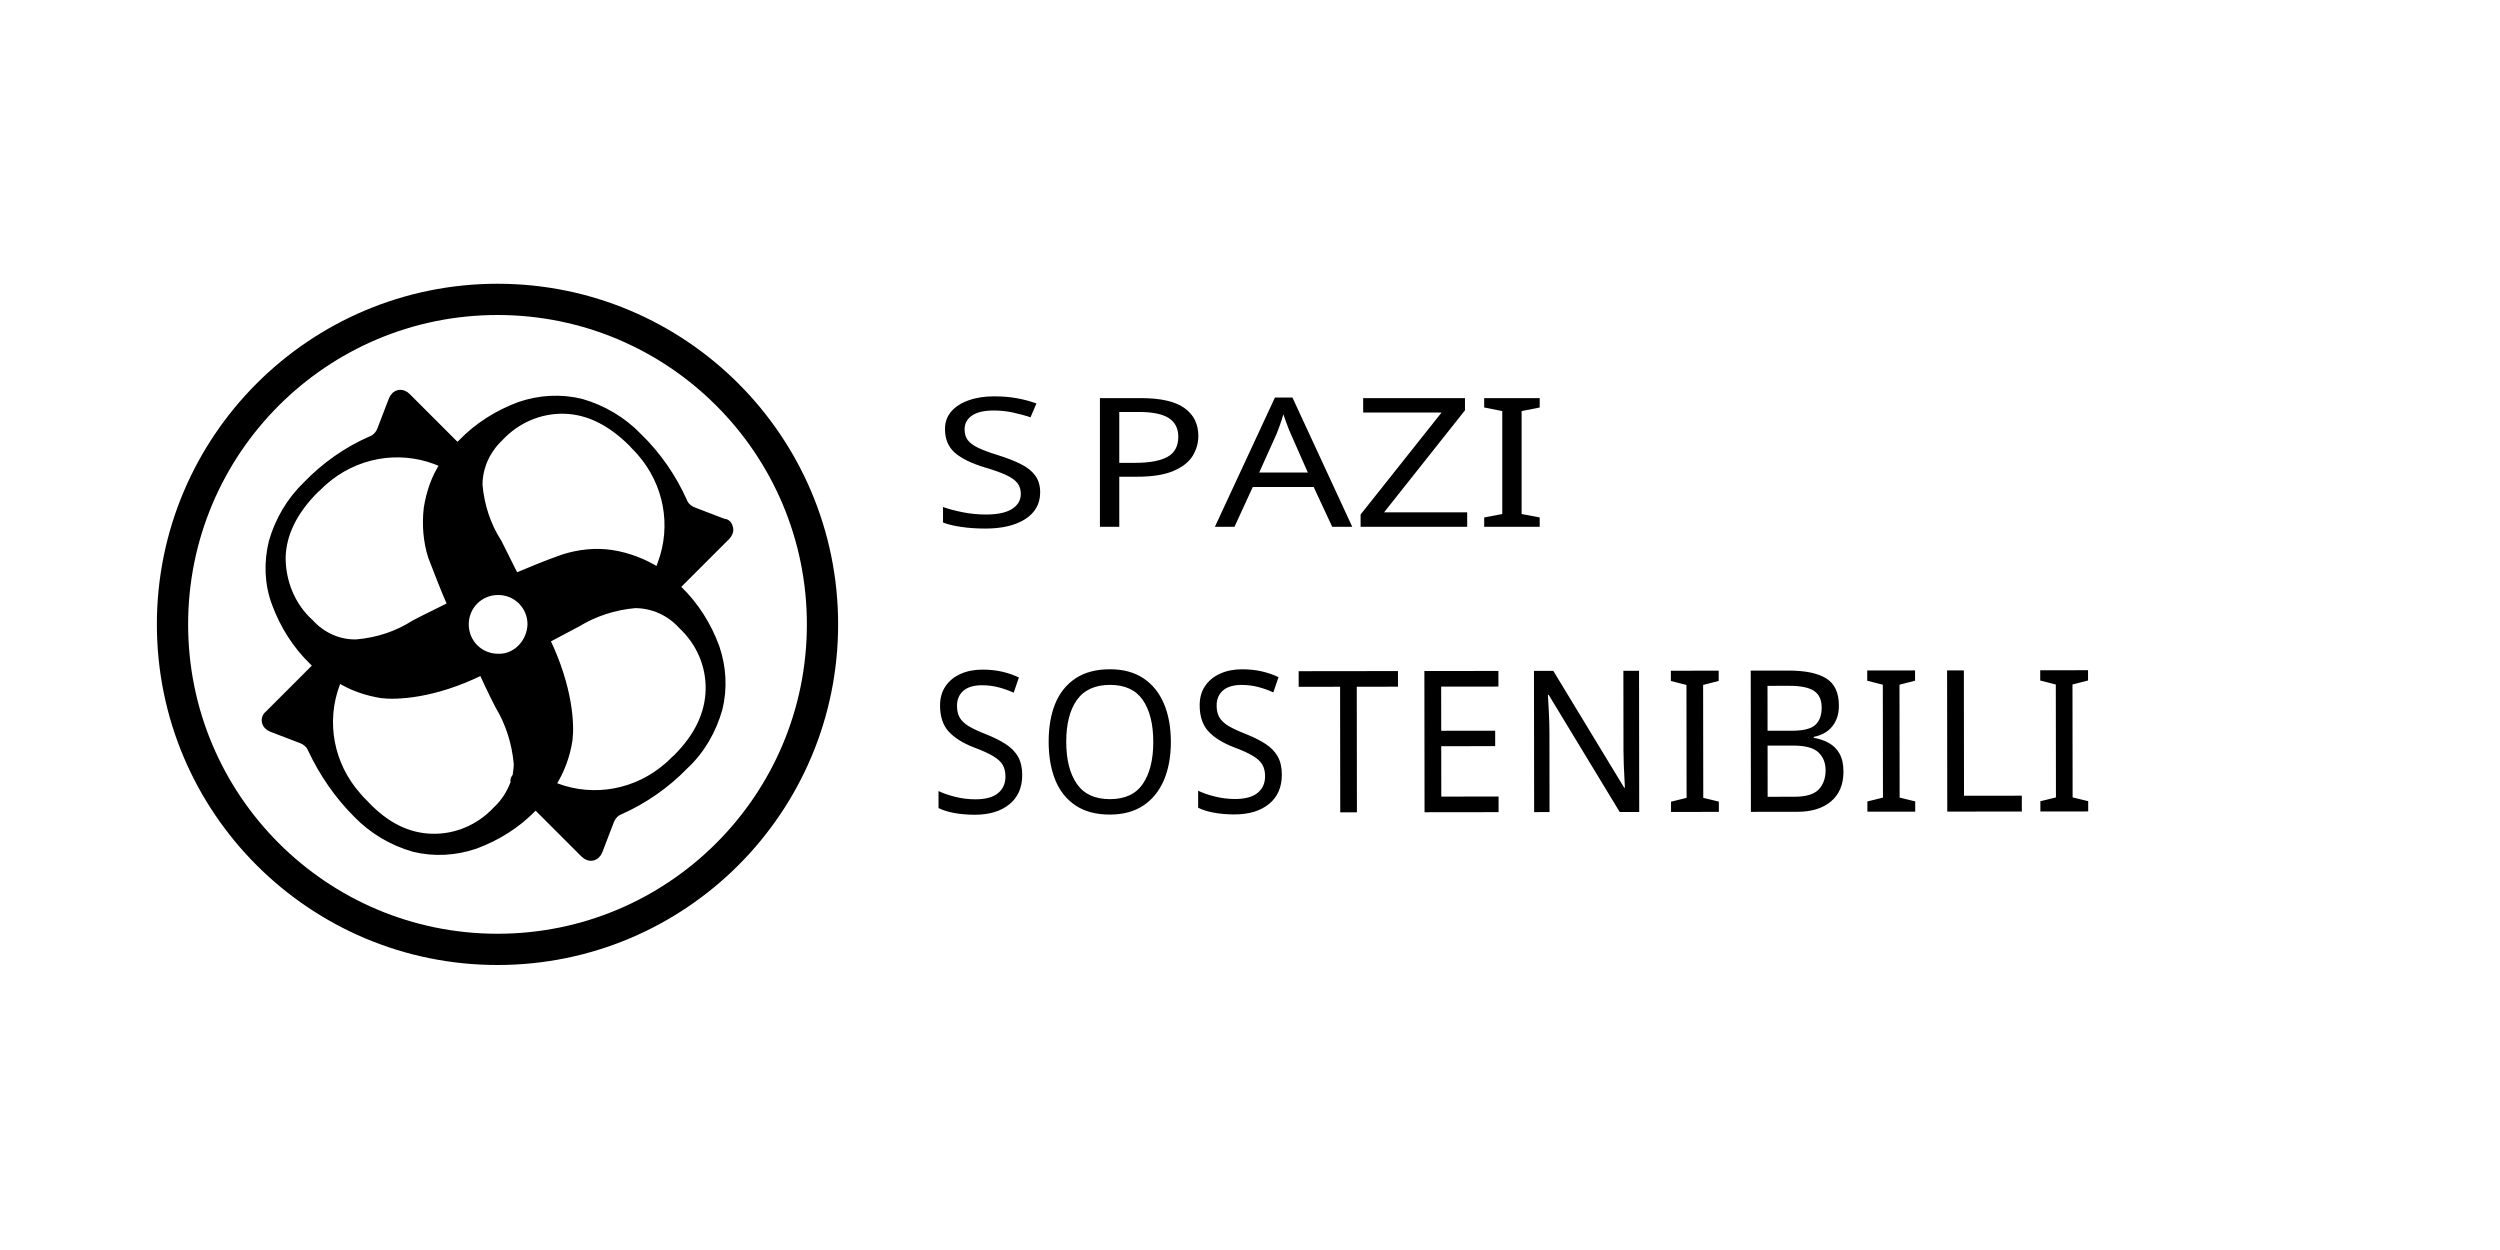
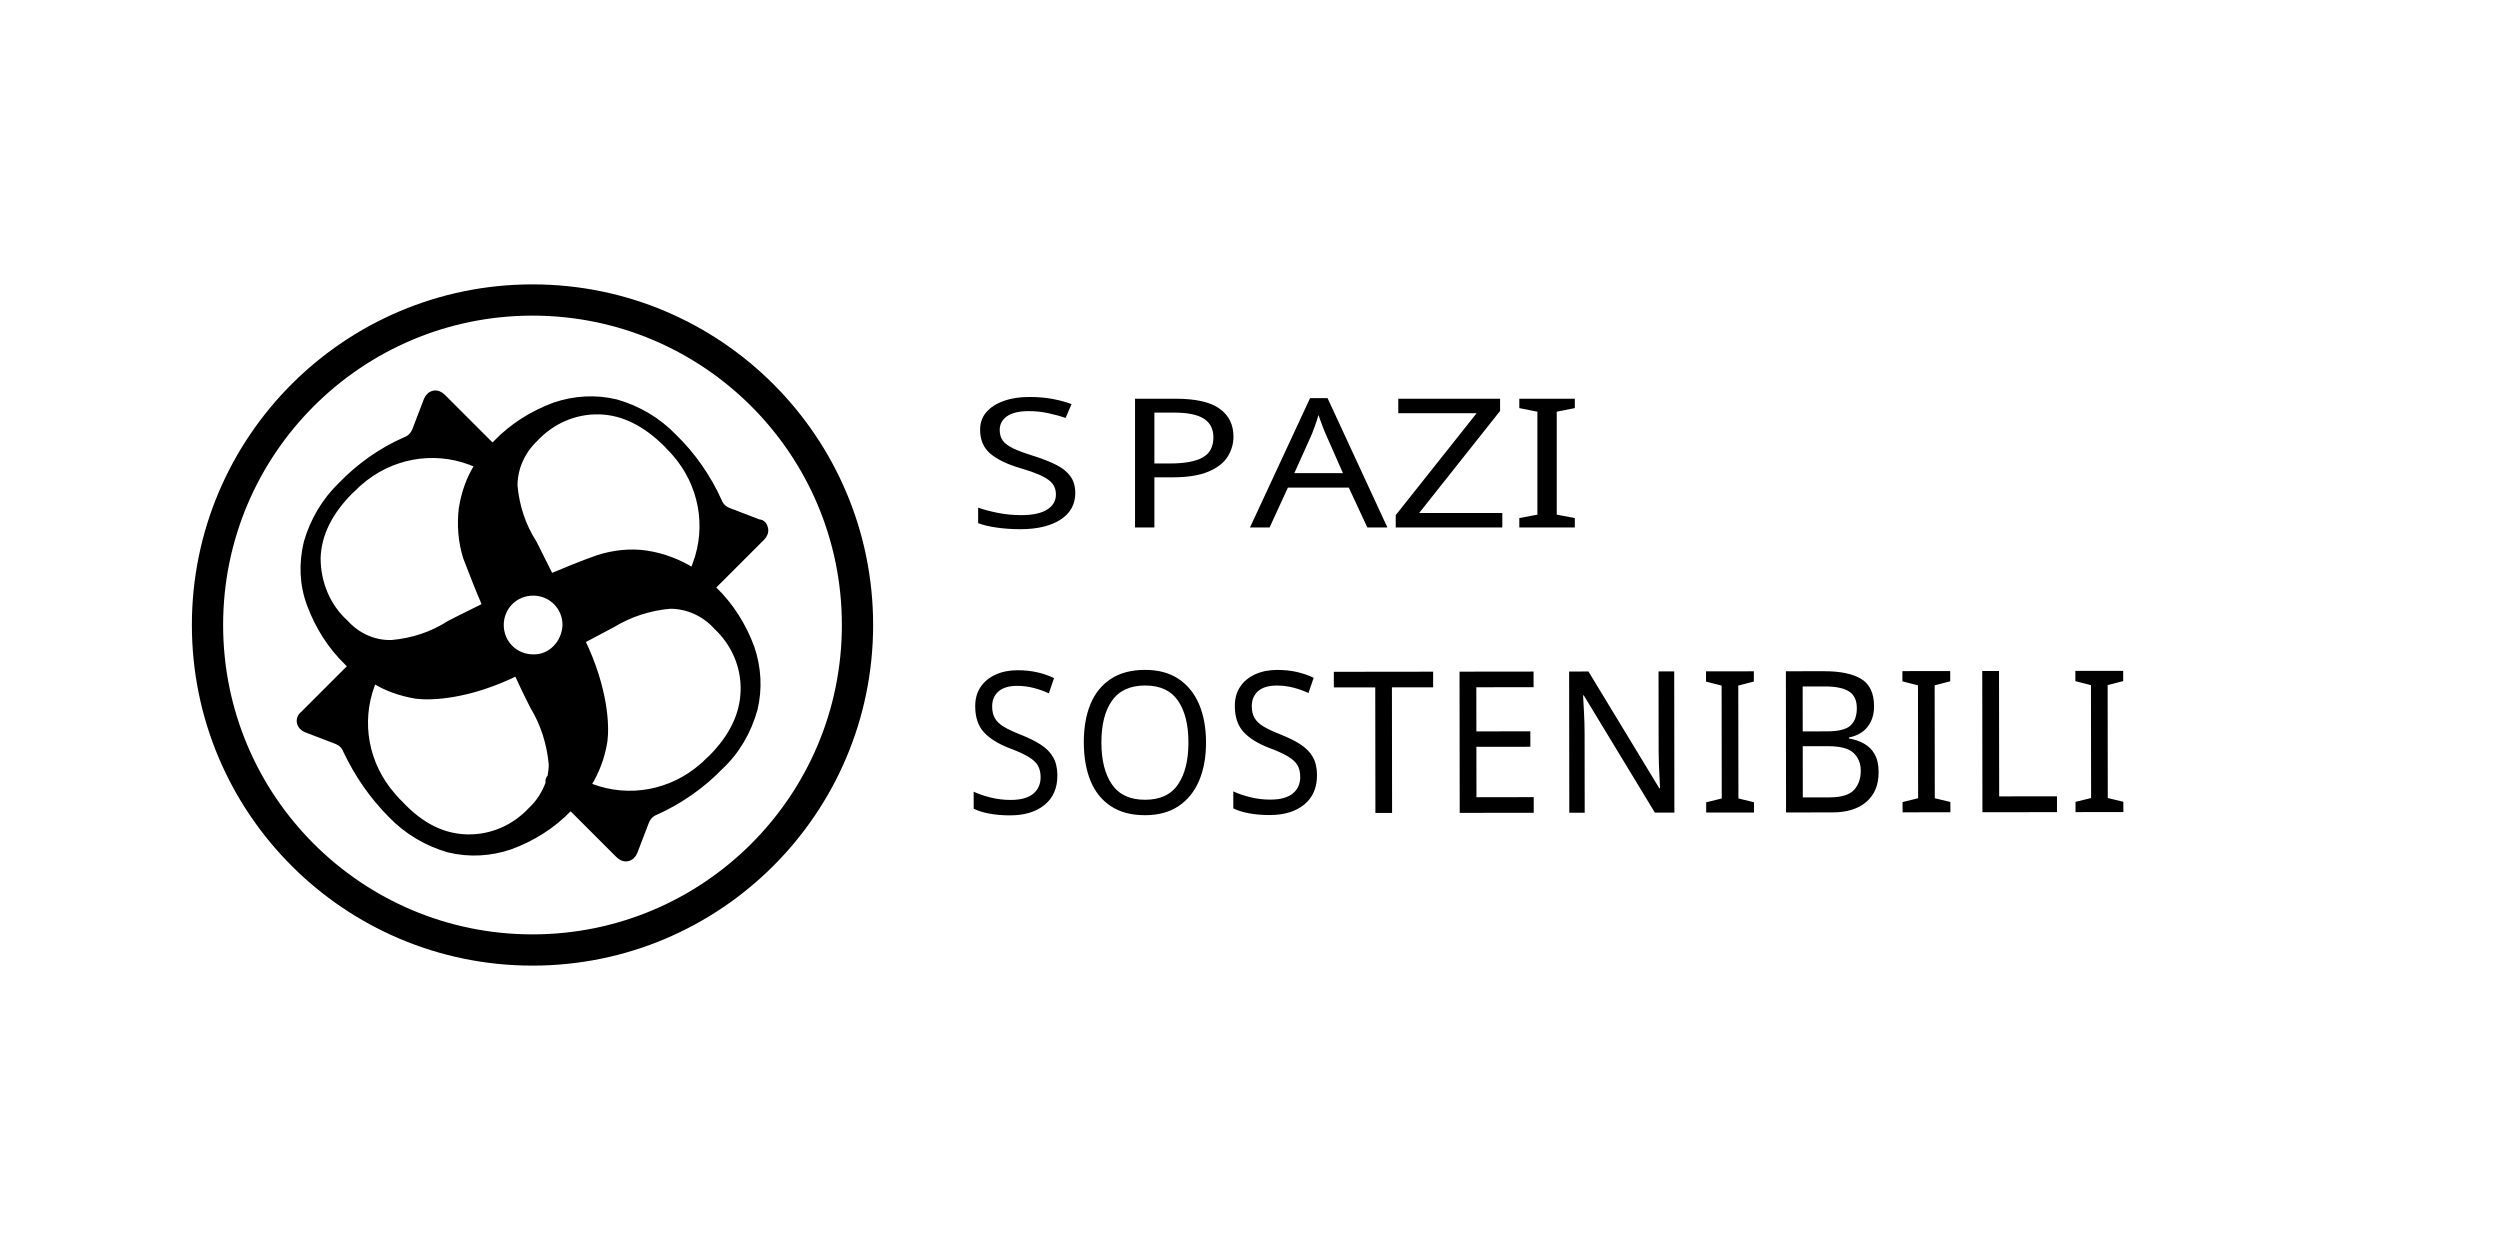
<svg xmlns="http://www.w3.org/2000/svg" version="1.1" id="Livello_1" x="0px" y="0px" viewBox="0 0 400 200" style="enable-background:new 0 0 400 200;" xml:space="preserve">
  <style type="text/css">
	.st0{stroke:#000000;stroke-miterlimit:10;}
	.st1{fill:none;stroke:#000000;stroke-width:5;stroke-miterlimit:10;}
	.st2{font-family:'Prata-Regular';}
	.st3{font-size:28.84px;}
- 	.st4{letter-spacing:-0.8;}
- 	.st5{font-size:31.64px;}
- 	.st6{letter-spacing:1.1;}
+ 	.st4{font-size:31.64px;}
+ 	.st5{letter-spacing:1.1;}
</style>
  <g>
    <g id="LogoHome">
-       <path class="st0" d="M87.5,102.4c3.7,7.7,3.9,13.6,3.6,16c-0.4,2.6-1.3,5-2.7,7.2l0.6,0.2c6.1,2.3,12.9,1,17.8-3.3    c0.5-0.4,0.9-0.9,1.4-1.3c3.4-3.4,5.1-7,5.2-10.8c0.1-3.9-1.5-7.6-4.4-10.3c-1.9-2.1-4.6-3.3-7.4-3.3c-3.3,0.3-6.4,1.3-9.2,3    L87.5,102.4z M76.7,77.6c0.3,3.3,1.3,6.4,3.1,9.2l2.7,5.4c2.4-1,5-2.1,7.6-3l0,0c2.5-0.8,5.2-1.1,7.8-0.7c2.6,0.4,5.2,1.4,7.4,2.8    l0.4-1.1c2.3-6.1,1-12.9-3.3-17.8c-0.4-0.5-0.9-0.9-1.3-1.4c-3.4-3.4-7-5.2-10.8-5.3c-3.9-0.1-7.6,1.5-10.3,4.4    C77.9,72.1,76.7,74.8,76.7,77.6z M49.7,99.6c1.9,2.1,4.6,3.3,7.4,3.2c3.3-0.3,6.4-1.3,9.2-3.1c0,0,2.3-1.2,5.8-2.9    c-1.1-2.5-2.1-5.1-3.1-7.7l0,0c-0.8-2.5-1-5.2-0.7-7.8c0.4-2.5,1.2-4.9,2.6-7l-1.2-0.5c-6.1-2.3-12.9-1-17.8,3.3    c-0.5,0.4-0.9,0.9-1.4,1.3c-3.4,3.4-5.2,7-5.3,10.8C45.2,93.2,46.8,97,49.7,99.6L49.7,99.6z M69.1,133.9c3.9,0.1,7.6-1.5,10.3-4.4    c1.3-1.2,2.2-2.7,2.8-4.3c-0.1-0.4,0-0.7,0.3-1c0.1-0.7,0.2-1.3,0.2-2c-0.3-3.3-1.3-6.5-3-9.3c0,0-1.1-2.1-2.6-5.4    c-7.7,3.8-13.7,4-16.1,3.7c-2.4-0.4-4.8-1.2-6.8-2.5l-0.3,0.7c-2.3,6.1-1,12.9,3.3,17.8c0.4,0.5,0.8,0.9,1.3,1.4    C61.8,132.1,65.3,133.8,69.1,133.9z M116.8,84.5c0.1,0.5-0.1,1-0.5,1.4l-8,8l0.3,0.3c2.7,2.6,4.7,5.8,6,9.3    c1.1,3.2,1.3,6.6,0.5,9.9c-1,3.5-2.8,6.7-5.5,9.2c-2.9,3-6.5,5.5-10.3,7.2c-0.8,0.3-1.3,0.9-1.6,1.7l-1.8,4.7    c-0.2,0.5-0.6,0.9-1.1,1c-0.5,0.1-1-0.1-1.4-0.5l-7.7-7.7l-0.3,0.3c-2.6,2.7-5.8,4.7-9.3,6c-3.2,1.1-6.6,1.3-9.9,0.5    c-3.5-1-6.7-2.9-9.2-5.5c-3-3-5.4-6.5-7.2-10.3c-0.3-0.8-0.9-1.3-1.7-1.6l-4.7-1.8c-0.5-0.2-0.9-0.6-1-1.1c-0.1-0.5,0.1-1,0.5-1.3    l7.7-7.7c-0.2-0.2-0.4-0.4-0.6-0.6c-2.7-2.6-4.7-5.8-6-9.3c-1.2-3.2-1.3-6.6-0.5-9.9c1-3.5,2.9-6.7,5.5-9.2    c2.9-3,6.4-5.5,10.3-7.2c0.8-0.3,1.3-0.9,1.6-1.7l1.8-4.7c0.2-0.5,0.6-0.9,1.1-1c0.5-0.1,1,0.1,1.4,0.5l8,8    c0.2-0.2,0.4-0.4,0.6-0.6c2.6-2.7,5.8-4.7,9.3-6c3.2-1.1,6.6-1.3,9.9-0.5c3.5,1,6.7,2.9,9.2,5.5c3,2.9,5.5,6.5,7.2,10.3    c0.3,0.8,0.9,1.3,1.7,1.6l4.7,1.8C116.4,83.5,116.7,84,116.8,84.5L116.8,84.5z M84.9,99.9c0-2.9-2.3-5.2-5.2-5.2    c-2.9,0-5.2,2.3-5.2,5.2s2.3,5.2,5.2,5.2c0,0,0,0,0,0C82.5,105.2,84.8,102.8,84.9,99.9z" />
-       <circle class="st1" cx="79.6" cy="99.9" r="52" />
+       <path class="st0" d="M93.1,102.5c3.7,7.7,3.9,13.6,3.6,16c-0.4,2.6-1.3,5-2.7,7.2l0.6,0.2c6.1,2.3,12.9,1,17.8-3.3    c0.5-0.4,0.9-0.9,1.4-1.3c3.4-3.4,5.1-7,5.2-10.8c0.1-3.9-1.5-7.6-4.4-10.3c-1.9-2.1-4.6-3.3-7.4-3.3c-3.3,0.3-6.4,1.3-9.2,3    L93.1,102.5z M82.3,77.7c0.3,3.3,1.3,6.4,3.1,9.2l2.7,5.4c2.4-1,5-2.1,7.6-3l0,0c2.5-0.8,5.2-1.1,7.8-0.7c2.6,0.4,5.2,1.4,7.4,2.8    l0.4-1.1c2.3-6.1,1-12.9-3.3-17.8c-0.4-0.5-0.9-0.9-1.3-1.4c-3.4-3.4-7-5.2-10.8-5.3c-3.9-0.1-7.6,1.5-10.3,4.4    C83.5,72.2,82.3,74.9,82.3,77.7z M55.3,99.7c1.9,2.1,4.6,3.3,7.4,3.2c3.3-0.3,6.4-1.3,9.2-3.1c0,0,2.3-1.2,5.8-2.9    c-1.1-2.5-2.1-5.1-3.1-7.7l0,0c-0.8-2.5-1-5.2-0.7-7.8c0.4-2.5,1.2-4.9,2.6-7l-1.2-0.5c-6.1-2.3-12.9-1-17.8,3.3    c-0.5,0.4-0.9,0.9-1.4,1.3c-3.4,3.4-5.2,7-5.3,10.8C50.8,93.3,52.4,97.1,55.3,99.7L55.3,99.7z M74.7,134c3.9,0.1,7.6-1.5,10.3-4.4    c1.3-1.2,2.2-2.7,2.8-4.3c-0.1-0.4,0-0.7,0.3-1c0.1-0.7,0.2-1.3,0.2-2c-0.3-3.3-1.3-6.5-3-9.3c0,0-1.1-2.1-2.6-5.4    c-7.7,3.8-13.7,4-16.1,3.7c-2.4-0.4-4.8-1.2-6.8-2.5l-0.3,0.7c-2.3,6.1-1,12.9,3.3,17.8c0.4,0.5,0.8,0.9,1.3,1.4    C67.4,132.2,70.9,133.9,74.7,134z M122.4,84.6c0.1,0.5-0.1,1-0.5,1.4l-8,8l0.3,0.3c2.7,2.6,4.7,5.8,6,9.3c1.1,3.2,1.3,6.6,0.5,9.9    c-1,3.5-2.8,6.7-5.5,9.2c-2.9,3-6.5,5.5-10.3,7.2c-0.8,0.3-1.3,0.9-1.6,1.7l-1.8,4.7c-0.2,0.5-0.6,0.9-1.1,1s-1-0.1-1.4-0.5    l-7.7-7.7l-0.3,0.3c-2.6,2.7-5.8,4.7-9.3,6c-3.2,1.1-6.6,1.3-9.9,0.5c-3.5-1-6.7-2.9-9.2-5.5c-3-3-5.4-6.5-7.2-10.3    c-0.3-0.8-0.9-1.3-1.7-1.6l-4.7-1.8c-0.5-0.2-0.9-0.6-1-1.1s0.1-1,0.5-1.3l7.7-7.7c-0.2-0.2-0.4-0.4-0.6-0.6    c-2.7-2.6-4.7-5.8-6-9.3c-1.2-3.2-1.3-6.6-0.5-9.9c1-3.5,2.9-6.7,5.5-9.2c2.9-3,6.4-5.5,10.3-7.2c0.8-0.3,1.3-0.9,1.6-1.7l1.8-4.7    c0.2-0.5,0.6-0.9,1.1-1c0.5-0.1,1,0.1,1.4,0.5l8,8c0.2-0.2,0.4-0.4,0.6-0.6c2.6-2.7,5.8-4.7,9.3-6c3.2-1.1,6.6-1.3,9.9-0.5    c3.5,1,6.7,2.9,9.2,5.5c3,2.9,5.5,6.5,7.2,10.3c0.3,0.8,0.9,1.3,1.7,1.6l4.7,1.8C122,83.6,122.3,84.1,122.4,84.6L122.4,84.6z     M90.5,100c0-2.9-2.3-5.2-5.2-5.2c-2.9,0-5.2,2.3-5.2,5.2s2.3,5.2,5.2,5.2l0,0C88.1,105.3,90.4,102.9,90.5,100z" />
+       <circle class="st1" cx="85.2" cy="100" r="52" />
    </g>
-     <text transform="matrix(1.1942 0 0 1 149.1289 84.2904)" class="st2 st3">S</text>
-     <text transform="matrix(1.1942 0 0 1 172.6465 84.2904)" class="st2 st3 st4">P</text>
-     <text transform="matrix(1.1942 0 0 1 194.3809 84.2904)" class="st2 st3">AZI</text>
-     <text transform="matrix(0.9381 -1.146048e-03 1.221730e-03 1 148.6552 130.0552)" class="st2 st5 st6">SOSTENIBILI</text>
+     <text transform="matrix(1.1942 0 0 1 154.7477 84.39)" class="st2 st3">S</text>
+     <text transform="matrix(1.1942 0 0 1 178.2653 84.39)" class="st2 st3">P</text>
+     <text transform="matrix(1.1942 0 0 1 200.0002 84.39)" class="st2 st3">AZI</text>
+     <text transform="matrix(0.9381 -1.146048e-03 1.221730e-03 1 154.2804 130.1548)" class="st2 st4 st5">SOSTENIBILI</text>
  </g>
</svg>
